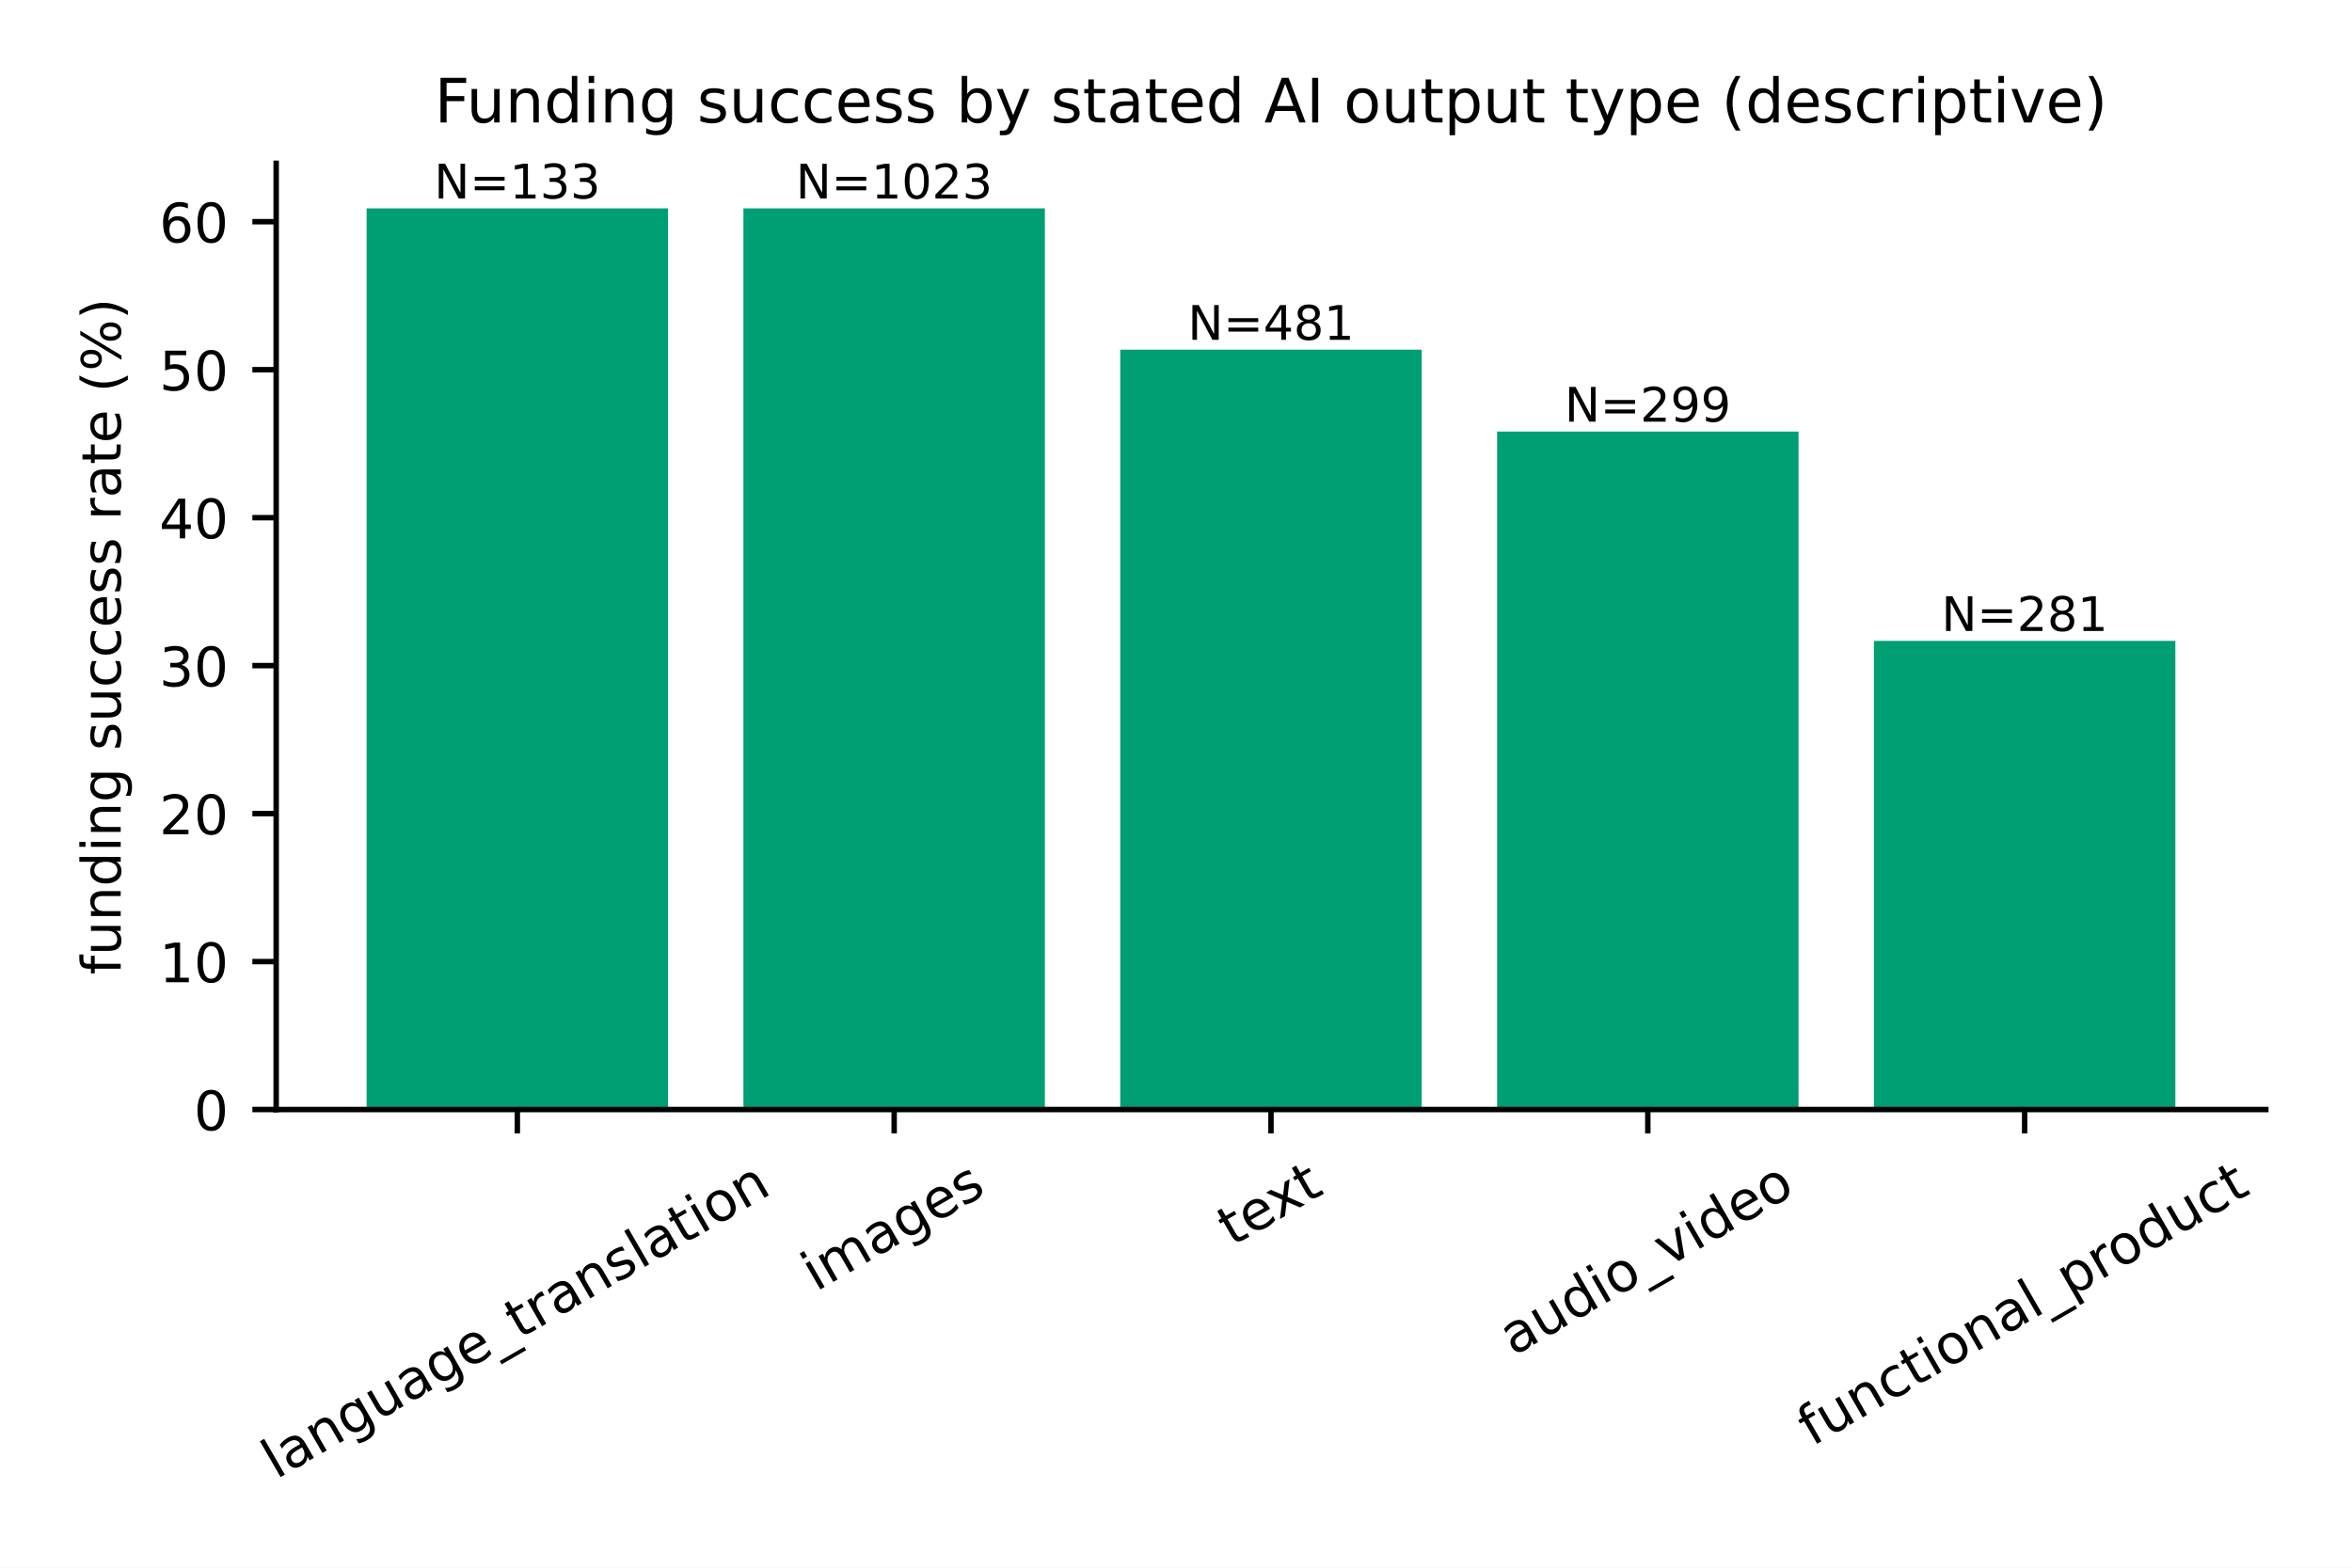
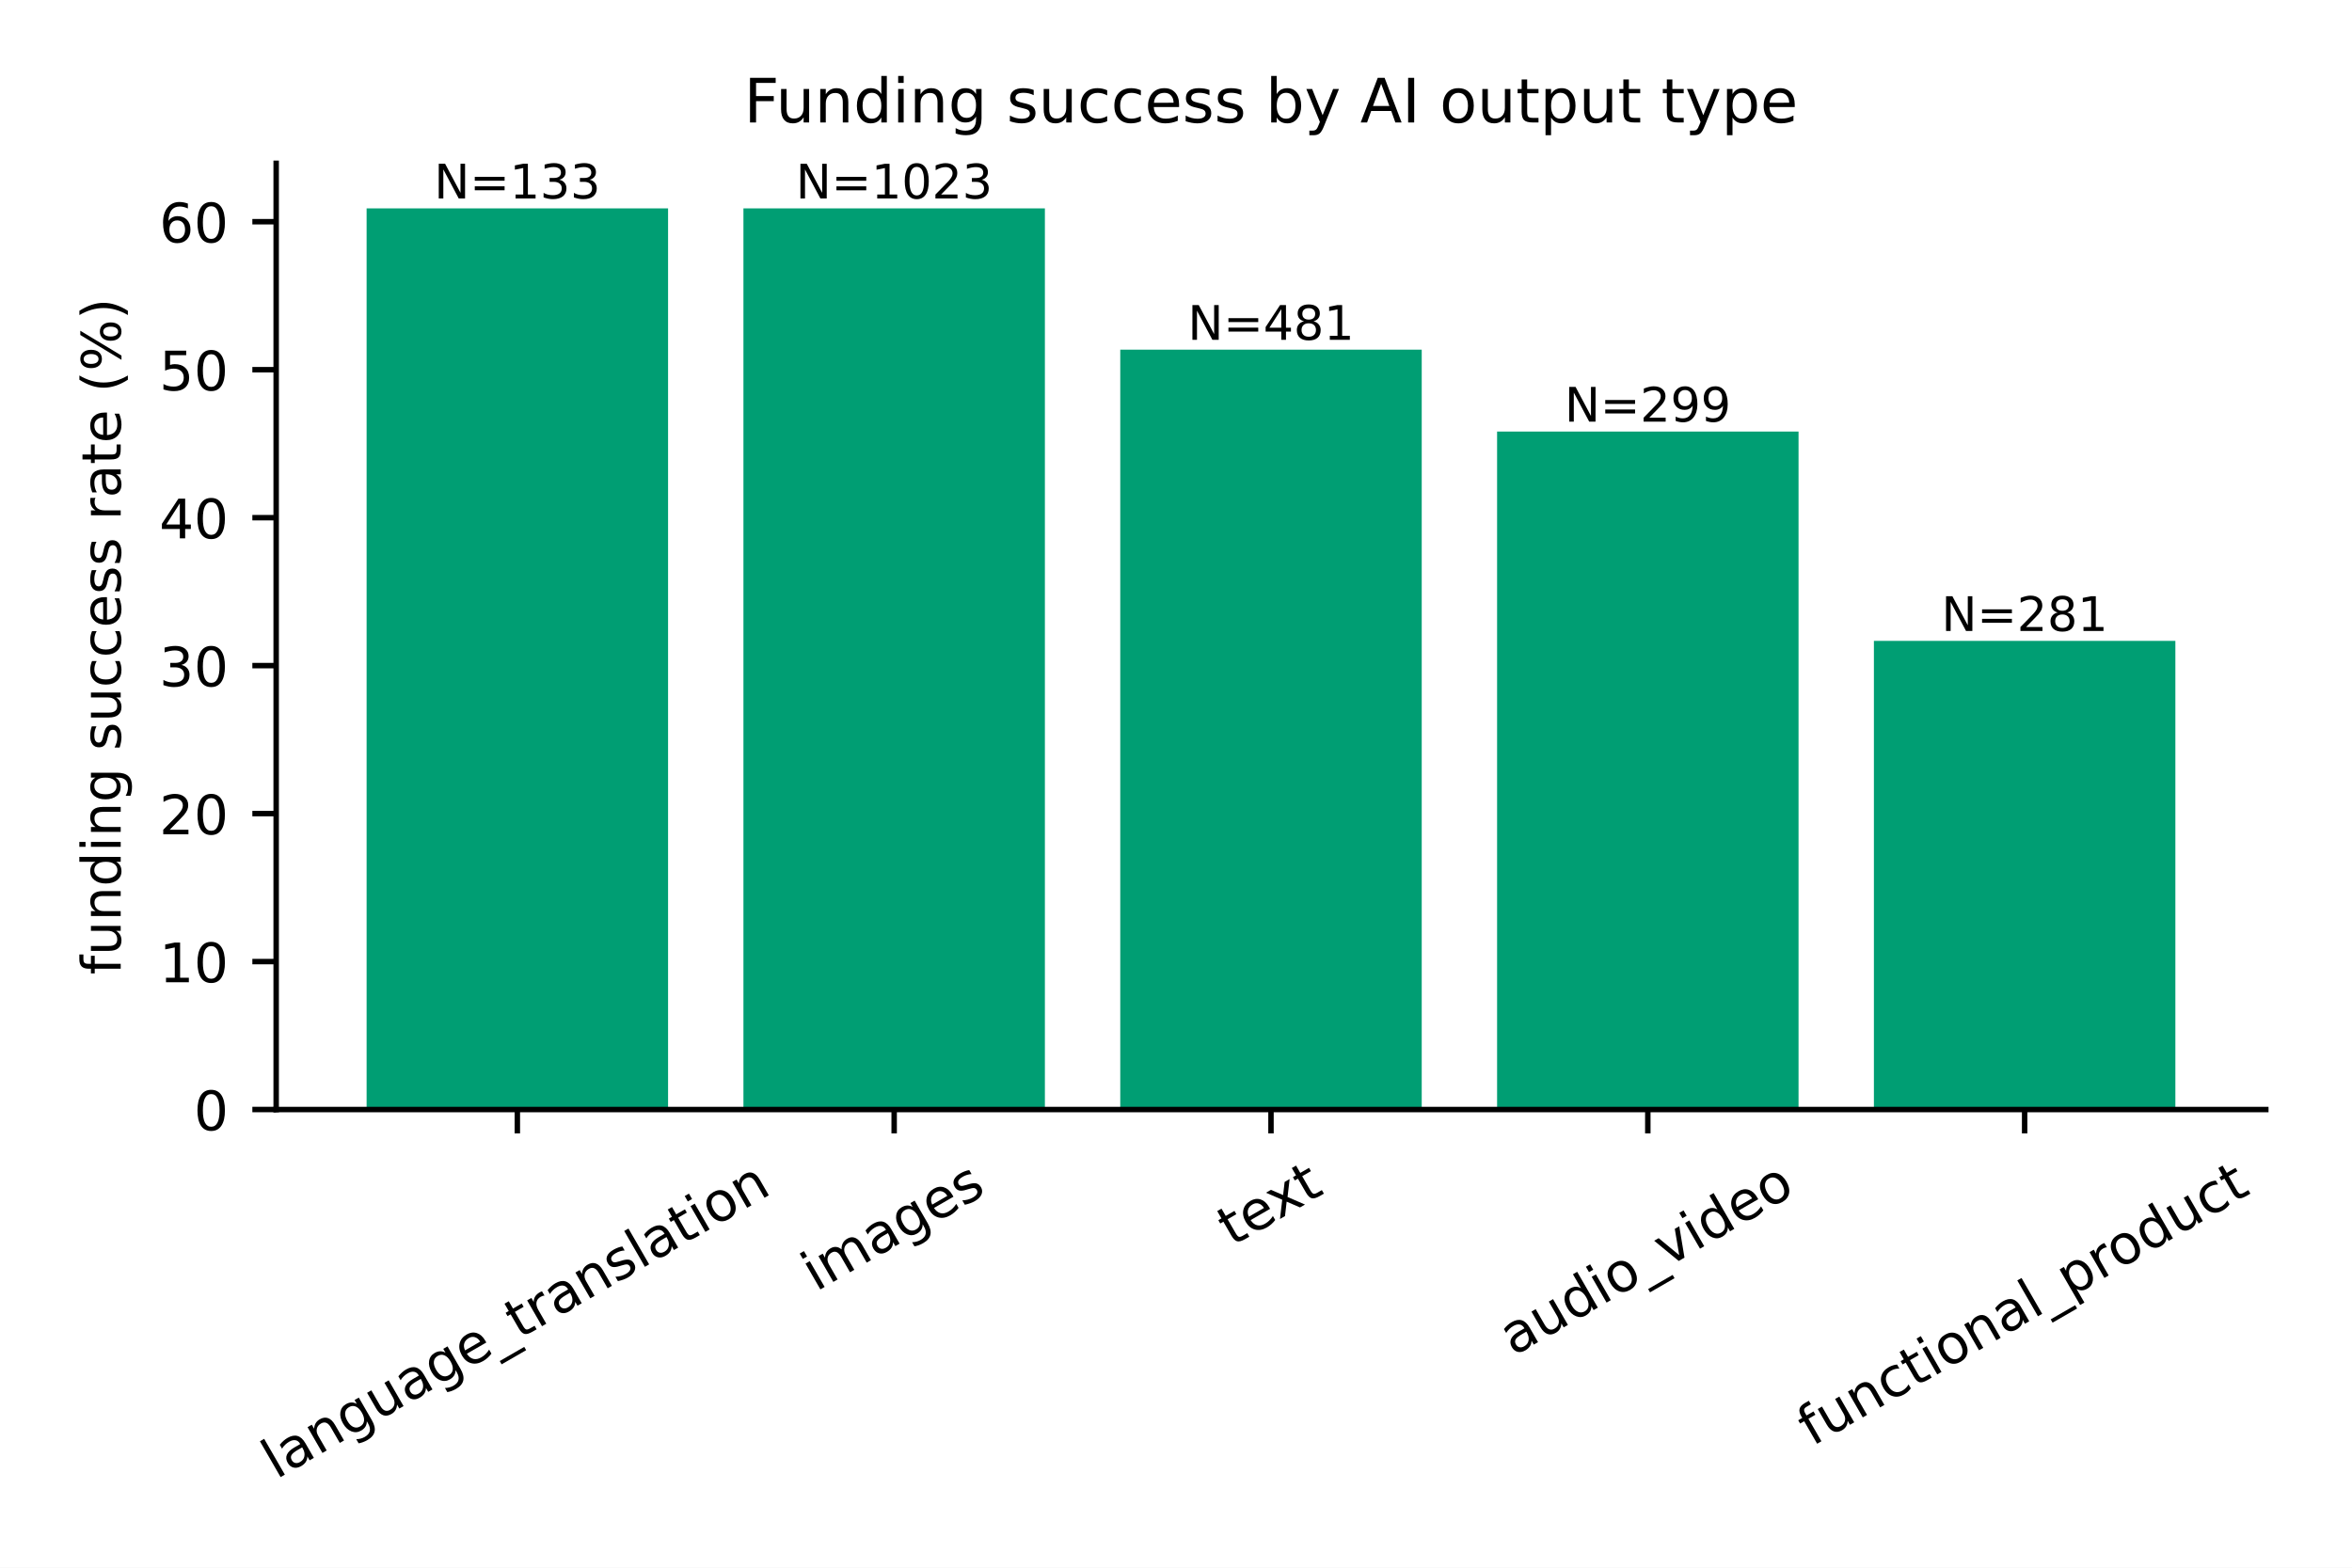
<svg xmlns="http://www.w3.org/2000/svg" xmlns:xlink="http://www.w3.org/1999/xlink" width="345.6pt" height="230.4pt" viewBox="0 0 345.6 230.4" version="1.1">
  <defs>
    <style type="text/css">*{stroke-linejoin: round; stroke-linecap: butt}</style>
  </defs>
  <g id="figure_1">
    <g id="patch_1">
      <path d="M 0 230.4  L 345.6 230.4  L 345.6 0  L 0 0  z " style="fill: #ffffff" />
    </g>
    <g id="axes_1">
      <g id="patch_2">
        <path d="M 40.58 163.067  L 332.935 163.067  L 332.935 24  L 40.58 24  z " style="fill: #ffffff" />
      </g>
      <g id="patch_3">
-         <path d="M 53.869 163.067  L 98.165 163.067  L 98.165 30.622  L 53.869 30.622  z " clip-path="url(#pd5b97cb7b7)" style="fill: #009e73" />
+         <path d="M 53.869 163.067  L 98.165 163.067  L 98.165 30.622  L 53.869 30.622  z " clip-path="url(#pad7a147b34)" style="fill: #009e73" />
      </g>
      <g id="patch_4">
-         <path d="M 109.239 163.067  L 153.535 163.067  L 153.535 30.629  L 109.239 30.629  z " clip-path="url(#pd5b97cb7b7)" style="fill: #009e73" />
+         <path d="M 109.239 163.067  L 153.535 163.067  L 153.535 30.629  L 109.239 30.629  z " clip-path="url(#pad7a147b34)" style="fill: #009e73" />
      </g>
      <g id="patch_5">
-         <path d="M 164.61 163.067  L 208.906 163.067  L 208.906 51.393  L 164.61 51.393  z " clip-path="url(#pd5b97cb7b7)" style="fill: #009e73" />
+         <path d="M 164.61 163.067  L 208.906 163.067  L 208.906 51.393  L 164.61 51.393  z " clip-path="url(#pad7a147b34)" style="fill: #009e73" />
      </g>
      <g id="patch_6">
-         <path d="M 219.98 163.067  L 264.276 163.067  L 264.276 63.423  L 219.98 63.423  z " clip-path="url(#pd5b97cb7b7)" style="fill: #009e73" />
+         <path d="M 219.98 163.067  L 264.276 163.067  L 264.276 63.423  L 219.98 63.423  z " clip-path="url(#pad7a147b34)" style="fill: #009e73" />
      </g>
      <g id="patch_7">
-         <path d="M 275.35 163.067  L 319.646 163.067  L 319.646 94.188  L 275.35 94.188  z " clip-path="url(#pd5b97cb7b7)" style="fill: #009e73" />
+         <path d="M 275.35 163.067  L 319.646 163.067  L 319.646 94.188  L 275.35 94.188  z " clip-path="url(#pad7a147b34)" style="fill: #009e73" />
      </g>
      <g id="matplotlib.axis_1">
        <g id="xtick_1">
          <g id="line2d_1">
            <defs>
-               <path id="mf6517f2252" d="M 0 0  L 0 3.5  " style="stroke: #000000; stroke-width: 0.8" />
+               <path id="m02e9f192ed" d="M 0 0  L 0 3.5  " style="stroke: #000000; stroke-width: 0.8" />
            </defs>
            <g>
-               <use xlink:href="#mf6517f2252" x="76.017" y="163.067" style="stroke: #000000; stroke-width: 0.8" />
+               <use xlink:href="#m02e9f192ed" x="76.017" y="163.067" style="stroke: #000000; stroke-width: 0.8" />
            </g>
          </g>
          <g id="text_1">
            <g transform="translate(40.57895 217.4621) rotate(-30) scale(0.08 -0.08)">
              <defs>
                <path id="DejaVuSans-6c" d="M 603 4863  L 1178 4863  L 1178 0  L 603 0  L 603 4863  z " transform="scale(0.015625)" />
                <path id="DejaVuSans-61" d="M 2194 1759  Q 1497 1759 1228 1600  Q 959 1441 959 1056  Q 959 750 1161 570  Q 1363 391 1709 391  Q 2188 391 2477 730  Q 2766 1069 2766 1631  L 2766 1759  L 2194 1759  z M 3341 1997  L 3341 0  L 2766 0  L 2766 531  Q 2569 213 2275 61  Q 1981 -91 1556 -91  Q 1019 -91 701 211  Q 384 513 384 1019  Q 384 1609 779 1909  Q 1175 2209 1959 2209  L 2766 2209  L 2766 2266  Q 2766 2663 2505 2880  Q 2244 3097 1772 3097  Q 1472 3097 1187 3025  Q 903 2953 641 2809  L 641 3341  Q 956 3463 1253 3523  Q 1550 3584 1831 3584  Q 2591 3584 2966 3190  Q 3341 2797 3341 1997  z " transform="scale(0.015625)" />
                <path id="DejaVuSans-6e" d="M 3513 2113  L 3513 0  L 2938 0  L 2938 2094  Q 2938 2591 2744 2837  Q 2550 3084 2163 3084  Q 1697 3084 1428 2787  Q 1159 2491 1159 1978  L 1159 0  L 581 0  L 581 3500  L 1159 3500  L 1159 2956  Q 1366 3272 1645 3428  Q 1925 3584 2291 3584  Q 2894 3584 3203 3211  Q 3513 2838 3513 2113  z " transform="scale(0.015625)" />
                <path id="DejaVuSans-67" d="M 2906 1791  Q 2906 2416 2648 2759  Q 2391 3103 1925 3103  Q 1463 3103 1205 2759  Q 947 2416 947 1791  Q 947 1169 1205 825  Q 1463 481 1925 481  Q 2391 481 2648 825  Q 2906 1169 2906 1791  z M 3481 434  Q 3481 -459 3084 -895  Q 2688 -1331 1869 -1331  Q 1566 -1331 1297 -1286  Q 1028 -1241 775 -1147  L 775 -588  Q 1028 -725 1275 -790  Q 1522 -856 1778 -856  Q 2344 -856 2625 -561  Q 2906 -266 2906 331  L 2906 616  Q 2728 306 2450 153  Q 2172 0 1784 0  Q 1141 0 747 490  Q 353 981 353 1791  Q 353 2603 747 3093  Q 1141 3584 1784 3584  Q 2172 3584 2450 3431  Q 2728 3278 2906 2969  L 2906 3500  L 3481 3500  L 3481 434  z " transform="scale(0.015625)" />
                <path id="DejaVuSans-75" d="M 544 1381  L 544 3500  L 1119 3500  L 1119 1403  Q 1119 906 1312 657  Q 1506 409 1894 409  Q 2359 409 2629 706  Q 2900 1003 2900 1516  L 2900 3500  L 3475 3500  L 3475 0  L 2900 0  L 2900 538  Q 2691 219 2414 64  Q 2138 -91 1772 -91  Q 1169 -91 856 284  Q 544 659 544 1381  z M 1991 3584  L 1991 3584  z " transform="scale(0.015625)" />
                <path id="DejaVuSans-65" d="M 3597 1894  L 3597 1613  L 953 1613  Q 991 1019 1311 708  Q 1631 397 2203 397  Q 2534 397 2845 478  Q 3156 559 3463 722  L 3463 178  Q 3153 47 2828 -22  Q 2503 -91 2169 -91  Q 1331 -91 842 396  Q 353 884 353 1716  Q 353 2575 817 3079  Q 1281 3584 2069 3584  Q 2775 3584 3186 3129  Q 3597 2675 3597 1894  z M 3022 2063  Q 3016 2534 2758 2815  Q 2500 3097 2075 3097  Q 1594 3097 1305 2825  Q 1016 2553 972 2059  L 3022 2063  z " transform="scale(0.015625)" />
                <path id="DejaVuSans-5f" d="M 3263 -1063  L 3263 -1509  L -63 -1509  L -63 -1063  L 3263 -1063  z " transform="scale(0.015625)" />
                <path id="DejaVuSans-74" d="M 1172 4494  L 1172 3500  L 2356 3500  L 2356 3053  L 1172 3053  L 1172 1153  Q 1172 725 1289 603  Q 1406 481 1766 481  L 2356 481  L 2356 0  L 1766 0  Q 1100 0 847 248  Q 594 497 594 1153  L 594 3053  L 172 3053  L 172 3500  L 594 3500  L 594 4494  L 1172 4494  z " transform="scale(0.015625)" />
                <path id="DejaVuSans-72" d="M 2631 2963  Q 2534 3019 2420 3045  Q 2306 3072 2169 3072  Q 1681 3072 1420 2755  Q 1159 2438 1159 1844  L 1159 0  L 581 0  L 581 3500  L 1159 3500  L 1159 2956  Q 1341 3275 1631 3429  Q 1922 3584 2338 3584  Q 2397 3584 2469 3576  Q 2541 3569 2628 3553  L 2631 2963  z " transform="scale(0.015625)" />
                <path id="DejaVuSans-73" d="M 2834 3397  L 2834 2853  Q 2591 2978 2328 3040  Q 2066 3103 1784 3103  Q 1356 3103 1142 2972  Q 928 2841 928 2578  Q 928 2378 1081 2264  Q 1234 2150 1697 2047  L 1894 2003  Q 2506 1872 2764 1633  Q 3022 1394 3022 966  Q 3022 478 2636 193  Q 2250 -91 1575 -91  Q 1294 -91 989 -36  Q 684 19 347 128  L 347 722  Q 666 556 975 473  Q 1284 391 1588 391  Q 1994 391 2212 530  Q 2431 669 2431 922  Q 2431 1156 2273 1281  Q 2116 1406 1581 1522  L 1381 1569  Q 847 1681 609 1914  Q 372 2147 372 2553  Q 372 3047 722 3315  Q 1072 3584 1716 3584  Q 2034 3584 2315 3537  Q 2597 3491 2834 3397  z " transform="scale(0.015625)" />
                <path id="DejaVuSans-69" d="M 603 3500  L 1178 3500  L 1178 0  L 603 0  L 603 3500  z M 603 4863  L 1178 4863  L 1178 4134  L 603 4134  L 603 4863  z " transform="scale(0.015625)" />
                <path id="DejaVuSans-6f" d="M 1959 3097  Q 1497 3097 1228 2736  Q 959 2375 959 1747  Q 959 1119 1226 758  Q 1494 397 1959 397  Q 2419 397 2687 759  Q 2956 1122 2956 1747  Q 2956 2369 2687 2733  Q 2419 3097 1959 3097  z M 1959 3584  Q 2709 3584 3137 3096  Q 3566 2609 3566 1747  Q 3566 888 3137 398  Q 2709 -91 1959 -91  Q 1206 -91 779 398  Q 353 888 353 1747  Q 353 2609 779 3096  Q 1206 3584 1959 3584  z " transform="scale(0.015625)" />
              </defs>
              <use xlink:href="#DejaVuSans-6c" />
              <use xlink:href="#DejaVuSans-61" transform="translate(27.7832 0)" />
              <use xlink:href="#DejaVuSans-6e" transform="translate(89.0625 0)" />
              <use xlink:href="#DejaVuSans-67" transform="translate(152.4414 0)" />
              <use xlink:href="#DejaVuSans-75" transform="translate(215.918 0)" />
              <use xlink:href="#DejaVuSans-61" transform="translate(279.2969 0)" />
              <use xlink:href="#DejaVuSans-67" transform="translate(340.5762 0)" />
              <use xlink:href="#DejaVuSans-65" transform="translate(404.0527 0)" />
              <use xlink:href="#DejaVuSans-5f" transform="translate(465.5762 0)" />
              <use xlink:href="#DejaVuSans-74" transform="translate(515.5762 0)" />
              <use xlink:href="#DejaVuSans-72" transform="translate(554.7852 0)" />
              <use xlink:href="#DejaVuSans-61" transform="translate(595.8984 0)" />
              <use xlink:href="#DejaVuSans-6e" transform="translate(657.1777 0)" />
              <use xlink:href="#DejaVuSans-73" transform="translate(720.5566 0)" />
              <use xlink:href="#DejaVuSans-6c" transform="translate(772.6562 0)" />
              <use xlink:href="#DejaVuSans-61" transform="translate(800.4395 0)" />
              <use xlink:href="#DejaVuSans-74" transform="translate(861.7188 0)" />
              <use xlink:href="#DejaVuSans-69" transform="translate(900.9277 0)" />
              <use xlink:href="#DejaVuSans-6f" transform="translate(928.7109 0)" />
              <use xlink:href="#DejaVuSans-6e" transform="translate(989.8926 0)" />
            </g>
          </g>
        </g>
        <g id="xtick_2">
          <g id="line2d_2">
            <g>
-               <use xlink:href="#mf6517f2252" x="131.387" y="163.067" style="stroke: #000000; stroke-width: 0.8" />
+               <use xlink:href="#m02e9f192ed" x="131.387" y="163.067" style="stroke: #000000; stroke-width: 0.8" />
            </g>
          </g>
          <g id="text_2">
            <g transform="translate(119.8964 189.8746) rotate(-30) scale(0.08 -0.08)">
              <defs>
                <path id="DejaVuSans-6d" d="M 3328 2828  Q 3544 3216 3844 3400  Q 4144 3584 4550 3584  Q 5097 3584 5394 3201  Q 5691 2819 5691 2113  L 5691 0  L 5113 0  L 5113 2094  Q 5113 2597 4934 2840  Q 4756 3084 4391 3084  Q 3944 3084 3684 2787  Q 3425 2491 3425 1978  L 3425 0  L 2847 0  L 2847 2094  Q 2847 2600 2669 2842  Q 2491 3084 2119 3084  Q 1678 3084 1418 2786  Q 1159 2488 1159 1978  L 1159 0  L 581 0  L 581 3500  L 1159 3500  L 1159 2956  Q 1356 3278 1631 3431  Q 1906 3584 2284 3584  Q 2666 3584 2933 3390  Q 3200 3197 3328 2828  z " transform="scale(0.015625)" />
              </defs>
              <use xlink:href="#DejaVuSans-69" />
              <use xlink:href="#DejaVuSans-6d" transform="translate(27.7832 0)" />
              <use xlink:href="#DejaVuSans-61" transform="translate(125.1953 0)" />
              <use xlink:href="#DejaVuSans-67" transform="translate(186.4746 0)" />
              <use xlink:href="#DejaVuSans-65" transform="translate(249.9512 0)" />
              <use xlink:href="#DejaVuSans-73" transform="translate(311.4746 0)" />
            </g>
          </g>
        </g>
        <g id="xtick_3">
          <g id="line2d_3">
            <g>
-               <use xlink:href="#mf6517f2252" x="186.758" y="163.067" style="stroke: #000000; stroke-width: 0.8" />
+               <use xlink:href="#m02e9f192ed" x="186.758" y="163.067" style="stroke: #000000; stroke-width: 0.8" />
            </g>
          </g>
          <g id="text_3">
            <g transform="translate(181.0242 183.2265) rotate(-30) scale(0.08 -0.08)">
              <defs>
                <path id="DejaVuSans-78" d="M 3513 3500  L 2247 1797  L 3578 0  L 2900 0  L 1881 1375  L 863 0  L 184 0  L 1544 1831  L 300 3500  L 978 3500  L 1906 2253  L 2834 3500  L 3513 3500  z " transform="scale(0.015625)" />
              </defs>
              <use xlink:href="#DejaVuSans-74" />
              <use xlink:href="#DejaVuSans-65" transform="translate(39.20898 0)" />
              <use xlink:href="#DejaVuSans-78" transform="translate(98.98242 0)" />
              <use xlink:href="#DejaVuSans-74" transform="translate(158.1621 0)" />
            </g>
          </g>
        </g>
        <g id="xtick_4">
          <g id="line2d_4">
            <g>
-               <use xlink:href="#mf6517f2252" x="242.128" y="163.067" style="stroke: #000000; stroke-width: 0.8" />
+               <use xlink:href="#m02e9f192ed" x="242.128" y="163.067" style="stroke: #000000; stroke-width: 0.8" />
            </g>
          </g>
          <g id="text_4">
            <g transform="translate(222.3818 199.3427) rotate(-30) scale(0.08 -0.08)">
              <defs>
                <path id="DejaVuSans-64" d="M 2906 2969  L 2906 4863  L 3481 4863  L 3481 0  L 2906 0  L 2906 525  Q 2725 213 2448 61  Q 2172 -91 1784 -91  Q 1150 -91 751 415  Q 353 922 353 1747  Q 353 2572 751 3078  Q 1150 3584 1784 3584  Q 2172 3584 2448 3432  Q 2725 3281 2906 2969  z M 947 1747  Q 947 1113 1208 752  Q 1469 391 1925 391  Q 2381 391 2643 752  Q 2906 1113 2906 1747  Q 2906 2381 2643 2742  Q 2381 3103 1925 3103  Q 1469 3103 1208 2742  Q 947 2381 947 1747  z " transform="scale(0.015625)" />
                <path id="DejaVuSans-76" d="M 191 3500  L 800 3500  L 1894 563  L 2988 3500  L 3597 3500  L 2284 0  L 1503 0  L 191 3500  z " transform="scale(0.015625)" />
              </defs>
              <use xlink:href="#DejaVuSans-61" />
              <use xlink:href="#DejaVuSans-75" transform="translate(61.2793 0)" />
              <use xlink:href="#DejaVuSans-64" transform="translate(124.6582 0)" />
              <use xlink:href="#DejaVuSans-69" transform="translate(188.1348 0)" />
              <use xlink:href="#DejaVuSans-6f" transform="translate(215.918 0)" />
              <use xlink:href="#DejaVuSans-5f" transform="translate(277.0996 0)" />
              <use xlink:href="#DejaVuSans-76" transform="translate(327.0996 0)" />
              <use xlink:href="#DejaVuSans-69" transform="translate(386.2793 0)" />
              <use xlink:href="#DejaVuSans-64" transform="translate(414.0625 0)" />
              <use xlink:href="#DejaVuSans-65" transform="translate(477.5391 0)" />
              <use xlink:href="#DejaVuSans-6f" transform="translate(539.0625 0)" />
            </g>
          </g>
        </g>
        <g id="xtick_5">
          <g id="line2d_5">
            <g>
-               <use xlink:href="#mf6517f2252" x="297.498" y="163.067" style="stroke: #000000; stroke-width: 0.8" />
+               <use xlink:href="#m02e9f192ed" x="297.498" y="163.067" style="stroke: #000000; stroke-width: 0.8" />
            </g>
          </g>
          <g id="text_5">
            <g transform="translate(266.2567 212.6165) rotate(-30) scale(0.08 -0.08)">
              <defs>
                <path id="DejaVuSans-66" d="M 2375 4863  L 2375 4384  L 1825 4384  Q 1516 4384 1395 4259  Q 1275 4134 1275 3809  L 1275 3500  L 2222 3500  L 2222 3053  L 1275 3053  L 1275 0  L 697 0  L 697 3053  L 147 3053  L 147 3500  L 697 3500  L 697 3744  Q 697 4328 969 4595  Q 1241 4863 1831 4863  L 2375 4863  z " transform="scale(0.015625)" />
                <path id="DejaVuSans-63" d="M 3122 3366  L 3122 2828  Q 2878 2963 2633 3030  Q 2388 3097 2138 3097  Q 1578 3097 1268 2742  Q 959 2388 959 1747  Q 959 1106 1268 751  Q 1578 397 2138 397  Q 2388 397 2633 464  Q 2878 531 3122 666  L 3122 134  Q 2881 22 2623 -34  Q 2366 -91 2075 -91  Q 1284 -91 818 406  Q 353 903 353 1747  Q 353 2603 823 3093  Q 1294 3584 2113 3584  Q 2378 3584 2631 3529  Q 2884 3475 3122 3366  z " transform="scale(0.015625)" />
                <path id="DejaVuSans-70" d="M 1159 525  L 1159 -1331  L 581 -1331  L 581 3500  L 1159 3500  L 1159 2969  Q 1341 3281 1617 3432  Q 1894 3584 2278 3584  Q 2916 3584 3314 3078  Q 3713 2572 3713 1747  Q 3713 922 3314 415  Q 2916 -91 2278 -91  Q 1894 -91 1617 61  Q 1341 213 1159 525  z M 3116 1747  Q 3116 2381 2855 2742  Q 2594 3103 2138 3103  Q 1681 3103 1420 2742  Q 1159 2381 1159 1747  Q 1159 1113 1420 752  Q 1681 391 2138 391  Q 2594 391 2855 752  Q 3116 1113 3116 1747  z " transform="scale(0.015625)" />
              </defs>
              <use xlink:href="#DejaVuSans-66" />
              <use xlink:href="#DejaVuSans-75" transform="translate(35.20508 0)" />
              <use xlink:href="#DejaVuSans-6e" transform="translate(98.58398 0)" />
              <use xlink:href="#DejaVuSans-63" transform="translate(161.9629 0)" />
              <use xlink:href="#DejaVuSans-74" transform="translate(216.9434 0)" />
              <use xlink:href="#DejaVuSans-69" transform="translate(256.1523 0)" />
              <use xlink:href="#DejaVuSans-6f" transform="translate(283.9355 0)" />
              <use xlink:href="#DejaVuSans-6e" transform="translate(345.1172 0)" />
              <use xlink:href="#DejaVuSans-61" transform="translate(408.4961 0)" />
              <use xlink:href="#DejaVuSans-6c" transform="translate(469.7754 0)" />
              <use xlink:href="#DejaVuSans-5f" transform="translate(497.5586 0)" />
              <use xlink:href="#DejaVuSans-70" transform="translate(547.5586 0)" />
              <use xlink:href="#DejaVuSans-72" transform="translate(611.0352 0)" />
              <use xlink:href="#DejaVuSans-6f" transform="translate(649.8984 0)" />
              <use xlink:href="#DejaVuSans-64" transform="translate(711.0801 0)" />
              <use xlink:href="#DejaVuSans-75" transform="translate(774.5566 0)" />
              <use xlink:href="#DejaVuSans-63" transform="translate(837.9355 0)" />
              <use xlink:href="#DejaVuSans-74" transform="translate(892.916 0)" />
            </g>
          </g>
        </g>
      </g>
      <g id="matplotlib.axis_2">
        <g id="ytick_1">
          <g id="line2d_6">
            <defs>
-               <path id="m1c9a1fcbf2" d="M 0 0  L -3.5 0  " style="stroke: #000000; stroke-width: 0.8" />
+               <path id="ma2313119dc" d="M 0 0  L -3.5 0  " style="stroke: #000000; stroke-width: 0.8" />
            </defs>
            <g>
-               <use xlink:href="#m1c9a1fcbf2" x="40.58" y="163.067" style="stroke: #000000; stroke-width: 0.8" />
+               <use xlink:href="#ma2313119dc" x="40.58" y="163.067" style="stroke: #000000; stroke-width: 0.8" />
            </g>
          </g>
          <g id="text_6">
            <g transform="translate(28.49 166.1065) scale(0.08 -0.08)">
              <defs>
                <path id="DejaVuSans-30" d="M 2034 4250  Q 1547 4250 1301 3770  Q 1056 3291 1056 2328  Q 1056 1369 1301 889  Q 1547 409 2034 409  Q 2525 409 2770 889  Q 3016 1369 3016 2328  Q 3016 3291 2770 3770  Q 2525 4250 2034 4250  z M 2034 4750  Q 2819 4750 3233 4129  Q 3647 3509 3647 2328  Q 3647 1150 3233 529  Q 2819 -91 2034 -91  Q 1250 -91 836 529  Q 422 1150 422 2328  Q 422 3509 836 4129  Q 1250 4750 2034 4750  z " transform="scale(0.015625)" />
              </defs>
              <use xlink:href="#DejaVuSans-30" />
            </g>
          </g>
        </g>
        <g id="ytick_2">
          <g id="line2d_7">
            <g>
-               <use xlink:href="#m1c9a1fcbf2" x="40.58" y="141.32" style="stroke: #000000; stroke-width: 0.8" />
+               <use xlink:href="#ma2313119dc" x="40.58" y="141.32" style="stroke: #000000; stroke-width: 0.8" />
            </g>
          </g>
          <g id="text_7">
            <g transform="translate(23.4 144.3594) scale(0.08 -0.08)">
              <defs>
                <path id="DejaVuSans-31" d="M 794 531  L 1825 531  L 1825 4091  L 703 3866  L 703 4441  L 1819 4666  L 2450 4666  L 2450 531  L 3481 531  L 3481 0  L 794 0  L 794 531  z " transform="scale(0.015625)" />
              </defs>
              <use xlink:href="#DejaVuSans-31" />
              <use xlink:href="#DejaVuSans-30" transform="translate(63.62305 0)" />
            </g>
          </g>
        </g>
        <g id="ytick_3">
          <g id="line2d_8">
            <g>
-               <use xlink:href="#m1c9a1fcbf2" x="40.58" y="119.573" style="stroke: #000000; stroke-width: 0.8" />
+               <use xlink:href="#ma2313119dc" x="40.58" y="119.573" style="stroke: #000000; stroke-width: 0.8" />
            </g>
          </g>
          <g id="text_8">
            <g transform="translate(23.4 122.6123) scale(0.08 -0.08)">
              <defs>
                <path id="DejaVuSans-32" d="M 1228 531  L 3431 531  L 3431 0  L 469 0  L 469 531  Q 828 903 1448 1529  Q 2069 2156 2228 2338  Q 2531 2678 2651 2914  Q 2772 3150 2772 3378  Q 2772 3750 2511 3984  Q 2250 4219 1831 4219  Q 1534 4219 1204 4116  Q 875 4013 500 3803  L 500 4441  Q 881 4594 1212 4672  Q 1544 4750 1819 4750  Q 2544 4750 2975 4387  Q 3406 4025 3406 3419  Q 3406 3131 3298 2873  Q 3191 2616 2906 2266  Q 2828 2175 2409 1742  Q 1991 1309 1228 531  z " transform="scale(0.015625)" />
              </defs>
              <use xlink:href="#DejaVuSans-32" />
              <use xlink:href="#DejaVuSans-30" transform="translate(63.62305 0)" />
            </g>
          </g>
        </g>
        <g id="ytick_4">
          <g id="line2d_9">
            <g>
-               <use xlink:href="#m1c9a1fcbf2" x="40.58" y="97.826" style="stroke: #000000; stroke-width: 0.8" />
+               <use xlink:href="#ma2313119dc" x="40.58" y="97.826" style="stroke: #000000; stroke-width: 0.8" />
            </g>
          </g>
          <g id="text_9">
            <g transform="translate(23.4 100.8651) scale(0.08 -0.08)">
              <defs>
                <path id="DejaVuSans-33" d="M 2597 2516  Q 3050 2419 3304 2112  Q 3559 1806 3559 1356  Q 3559 666 3084 287  Q 2609 -91 1734 -91  Q 1441 -91 1130 -33  Q 819 25 488 141  L 488 750  Q 750 597 1062 519  Q 1375 441 1716 441  Q 2309 441 2620 675  Q 2931 909 2931 1356  Q 2931 1769 2642 2001  Q 2353 2234 1838 2234  L 1294 2234  L 1294 2753  L 1863 2753  Q 2328 2753 2575 2939  Q 2822 3125 2822 3475  Q 2822 3834 2567 4026  Q 2313 4219 1838 4219  Q 1578 4219 1281 4162  Q 984 4106 628 3988  L 628 4550  Q 988 4650 1302 4700  Q 1616 4750 1894 4750  Q 2613 4750 3031 4423  Q 3450 4097 3450 3541  Q 3450 3153 3228 2886  Q 3006 2619 2597 2516  z " transform="scale(0.015625)" />
              </defs>
              <use xlink:href="#DejaVuSans-33" />
              <use xlink:href="#DejaVuSans-30" transform="translate(63.62305 0)" />
            </g>
          </g>
        </g>
        <g id="ytick_5">
          <g id="line2d_10">
            <g>
-               <use xlink:href="#m1c9a1fcbf2" x="40.58" y="76.079" style="stroke: #000000; stroke-width: 0.8" />
+               <use xlink:href="#ma2313119dc" x="40.58" y="76.079" style="stroke: #000000; stroke-width: 0.8" />
            </g>
          </g>
          <g id="text_10">
            <g transform="translate(23.4 79.11801) scale(0.08 -0.08)">
              <defs>
                <path id="DejaVuSans-34" d="M 2419 4116  L 825 1625  L 2419 1625  L 2419 4116  z M 2253 4666  L 3047 4666  L 3047 1625  L 3713 1625  L 3713 1100  L 3047 1100  L 3047 0  L 2419 0  L 2419 1100  L 313 1100  L 313 1709  L 2253 4666  z " transform="scale(0.015625)" />
              </defs>
              <use xlink:href="#DejaVuSans-34" />
              <use xlink:href="#DejaVuSans-30" transform="translate(63.62305 0)" />
            </g>
          </g>
        </g>
        <g id="ytick_6">
          <g id="line2d_11">
            <g>
-               <use xlink:href="#m1c9a1fcbf2" x="40.58" y="54.332" style="stroke: #000000; stroke-width: 0.8" />
+               <use xlink:href="#ma2313119dc" x="40.58" y="54.332" style="stroke: #000000; stroke-width: 0.8" />
            </g>
          </g>
          <g id="text_11">
            <g transform="translate(23.4 57.37089) scale(0.08 -0.08)">
              <defs>
                <path id="DejaVuSans-35" d="M 691 4666  L 3169 4666  L 3169 4134  L 1269 4134  L 1269 2991  Q 1406 3038 1543 3061  Q 1681 3084 1819 3084  Q 2600 3084 3056 2656  Q 3513 2228 3513 1497  Q 3513 744 3044 326  Q 2575 -91 1722 -91  Q 1428 -91 1123 -41  Q 819 9 494 109  L 494 744  Q 775 591 1075 516  Q 1375 441 1709 441  Q 2250 441 2565 725  Q 2881 1009 2881 1497  Q 2881 1984 2565 2268  Q 2250 2553 1709 2553  Q 1456 2553 1204 2497  Q 953 2441 691 2322  L 691 4666  z " transform="scale(0.015625)" />
              </defs>
              <use xlink:href="#DejaVuSans-35" />
              <use xlink:href="#DejaVuSans-30" transform="translate(63.62305 0)" />
            </g>
          </g>
        </g>
        <g id="ytick_7">
          <g id="line2d_12">
            <g>
-               <use xlink:href="#m1c9a1fcbf2" x="40.58" y="32.584" style="stroke: #000000; stroke-width: 0.8" />
+               <use xlink:href="#ma2313119dc" x="40.58" y="32.584" style="stroke: #000000; stroke-width: 0.8" />
            </g>
          </g>
          <g id="text_12">
            <g transform="translate(23.4 35.62376) scale(0.08 -0.08)">
              <defs>
                <path id="DejaVuSans-36" d="M 2113 2584  Q 1688 2584 1439 2293  Q 1191 2003 1191 1497  Q 1191 994 1439 701  Q 1688 409 2113 409  Q 2538 409 2786 701  Q 3034 994 3034 1497  Q 3034 2003 2786 2293  Q 2538 2584 2113 2584  z M 3366 4563  L 3366 3988  Q 3128 4100 2886 4159  Q 2644 4219 2406 4219  Q 1781 4219 1451 3797  Q 1122 3375 1075 2522  Q 1259 2794 1537 2939  Q 1816 3084 2150 3084  Q 2853 3084 3261 2657  Q 3669 2231 3669 1497  Q 3669 778 3244 343  Q 2819 -91 2113 -91  Q 1303 -91 875 529  Q 447 1150 447 2328  Q 447 3434 972 4092  Q 1497 4750 2381 4750  Q 2619 4750 2861 4703  Q 3103 4656 3366 4563  z " transform="scale(0.015625)" />
              </defs>
              <use xlink:href="#DejaVuSans-36" />
              <use xlink:href="#DejaVuSans-30" transform="translate(63.62305 0)" />
            </g>
          </g>
        </g>
        <g id="text_13">
          <g transform="translate(17.73625 143.2436) rotate(-90) scale(0.08 -0.08)">
            <defs>
              <path id="DejaVuSans-20" transform="scale(0.015625)" />
              <path id="DejaVuSans-28" d="M 1984 4856  Q 1566 4138 1362 3434  Q 1159 2731 1159 2009  Q 1159 1288 1364 580  Q 1569 -128 1984 -844  L 1484 -844  Q 1016 -109 783 600  Q 550 1309 550 2009  Q 550 2706 781 3412  Q 1013 4119 1484 4856  L 1984 4856  z " transform="scale(0.015625)" />
              <path id="DejaVuSans-25" d="M 4653 2053  Q 4381 2053 4226 1822  Q 4072 1591 4072 1178  Q 4072 772 4226 539  Q 4381 306 4653 306  Q 4919 306 5073 539  Q 5228 772 5228 1178  Q 5228 1588 5073 1820  Q 4919 2053 4653 2053  z M 4653 2450  Q 5147 2450 5437 2106  Q 5728 1763 5728 1178  Q 5728 594 5436 251  Q 5144 -91 4653 -91  Q 4153 -91 3862 251  Q 3572 594 3572 1178  Q 3572 1766 3864 2108  Q 4156 2450 4653 2450  z M 1428 4353  Q 1159 4353 1004 4120  Q 850 3888 850 3481  Q 850 3069 1003 2837  Q 1156 2606 1428 2606  Q 1700 2606 1854 2837  Q 2009 3069 2009 3481  Q 2009 3884 1853 4118  Q 1697 4353 1428 4353  z M 4250 4750  L 4750 4750  L 1831 -91  L 1331 -91  L 4250 4750  z M 1428 4750  Q 1922 4750 2215 4408  Q 2509 4066 2509 3481  Q 2509 2891 2217 2550  Q 1925 2209 1428 2209  Q 931 2209 642 2551  Q 353 2894 353 3481  Q 353 4063 643 4406  Q 934 4750 1428 4750  z " transform="scale(0.015625)" />
              <path id="DejaVuSans-29" d="M 513 4856  L 1013 4856  Q 1481 4119 1714 3412  Q 1947 2706 1947 2009  Q 1947 1309 1714 600  Q 1481 -109 1013 -844  L 513 -844  Q 928 -128 1133 580  Q 1338 1288 1338 2009  Q 1338 2731 1133 3434  Q 928 4138 513 4856  z " transform="scale(0.015625)" />
            </defs>
            <use xlink:href="#DejaVuSans-66" />
            <use xlink:href="#DejaVuSans-75" transform="translate(35.20508 0)" />
            <use xlink:href="#DejaVuSans-6e" transform="translate(98.58398 0)" />
            <use xlink:href="#DejaVuSans-64" transform="translate(161.9629 0)" />
            <use xlink:href="#DejaVuSans-69" transform="translate(225.4395 0)" />
            <use xlink:href="#DejaVuSans-6e" transform="translate(253.2227 0)" />
            <use xlink:href="#DejaVuSans-67" transform="translate(316.6016 0)" />
            <use xlink:href="#DejaVuSans-20" transform="translate(380.0781 0)" />
            <use xlink:href="#DejaVuSans-73" transform="translate(411.8652 0)" />
            <use xlink:href="#DejaVuSans-75" transform="translate(463.9648 0)" />
            <use xlink:href="#DejaVuSans-63" transform="translate(527.3438 0)" />
            <use xlink:href="#DejaVuSans-63" transform="translate(582.3242 0)" />
            <use xlink:href="#DejaVuSans-65" transform="translate(637.3047 0)" />
            <use xlink:href="#DejaVuSans-73" transform="translate(698.8281 0)" />
            <use xlink:href="#DejaVuSans-73" transform="translate(750.9277 0)" />
            <use xlink:href="#DejaVuSans-20" transform="translate(803.0273 0)" />
            <use xlink:href="#DejaVuSans-72" transform="translate(834.8145 0)" />
            <use xlink:href="#DejaVuSans-61" transform="translate(875.9277 0)" />
            <use xlink:href="#DejaVuSans-74" transform="translate(937.207 0)" />
            <use xlink:href="#DejaVuSans-65" transform="translate(976.416 0)" />
            <use xlink:href="#DejaVuSans-20" transform="translate(1037.939 0)" />
            <use xlink:href="#DejaVuSans-28" transform="translate(1069.727 0)" />
            <use xlink:href="#DejaVuSans-25" transform="translate(1108.74 0)" />
            <use xlink:href="#DejaVuSans-29" transform="translate(1203.76 0)" />
          </g>
        </g>
      </g>
      <g id="patch_8">
        <path d="M 40.58 163.067  L 40.58 24  " style="fill: none; stroke: #000000; stroke-width: 0.8; stroke-linejoin: miter; stroke-linecap: square" />
      </g>
      <g id="patch_9">
        <path d="M 40.58 163.067  L 332.935 163.067  " style="fill: none; stroke: #000000; stroke-width: 0.8; stroke-linejoin: miter; stroke-linecap: square" />
      </g>
      <g id="text_14">
        <g transform="translate(63.78506 29.16646) scale(0.07 -0.07)">
          <defs>
            <path id="DejaVuSans-4e" d="M 628 4666  L 1478 4666  L 3547 763  L 3547 4666  L 4159 4666  L 4159 0  L 3309 0  L 1241 3903  L 1241 0  L 628 0  L 628 4666  z " transform="scale(0.015625)" />
            <path id="DejaVuSans-3d" d="M 678 2906  L 4684 2906  L 4684 2381  L 678 2381  L 678 2906  z M 678 1631  L 4684 1631  L 4684 1100  L 678 1100  L 678 1631  z " transform="scale(0.015625)" />
          </defs>
          <use xlink:href="#DejaVuSans-4e" />
          <use xlink:href="#DejaVuSans-3d" transform="translate(74.80469 0)" />
          <use xlink:href="#DejaVuSans-31" transform="translate(158.5938 0)" />
          <use xlink:href="#DejaVuSans-33" transform="translate(222.2168 0)" />
          <use xlink:href="#DejaVuSans-33" transform="translate(285.8398 0)" />
        </g>
      </g>
      <g id="text_15">
        <g transform="translate(116.9285 29.17286) scale(0.07 -0.07)">
          <use xlink:href="#DejaVuSans-4e" />
          <use xlink:href="#DejaVuSans-3d" transform="translate(74.80469 0)" />
          <use xlink:href="#DejaVuSans-31" transform="translate(158.5938 0)" />
          <use xlink:href="#DejaVuSans-30" transform="translate(222.2168 0)" />
          <use xlink:href="#DejaVuSans-32" transform="translate(285.8398 0)" />
          <use xlink:href="#DejaVuSans-33" transform="translate(349.4629 0)" />
        </g>
      </g>
      <g id="text_16">
        <g transform="translate(174.5257 49.93693) scale(0.07 -0.07)">
          <defs>
            <path id="DejaVuSans-38" d="M 2034 2216  Q 1584 2216 1326 1975  Q 1069 1734 1069 1313  Q 1069 891 1326 650  Q 1584 409 2034 409  Q 2484 409 2743 651  Q 3003 894 3003 1313  Q 3003 1734 2745 1975  Q 2488 2216 2034 2216  z M 1403 2484  Q 997 2584 770 2862  Q 544 3141 544 3541  Q 544 4100 942 4425  Q 1341 4750 2034 4750  Q 2731 4750 3128 4425  Q 3525 4100 3525 3541  Q 3525 3141 3298 2862  Q 3072 2584 2669 2484  Q 3125 2378 3379 2068  Q 3634 1759 3634 1313  Q 3634 634 3220 271  Q 2806 -91 2034 -91  Q 1263 -91 848 271  Q 434 634 434 1313  Q 434 1759 690 2068  Q 947 2378 1403 2484  z M 1172 3481  Q 1172 3119 1398 2916  Q 1625 2713 2034 2713  Q 2441 2713 2670 2916  Q 2900 3119 2900 3481  Q 2900 3844 2670 4047  Q 2441 4250 2034 4250  Q 1625 4250 1398 4047  Q 1172 3844 1172 3481  z " transform="scale(0.015625)" />
          </defs>
          <use xlink:href="#DejaVuSans-4e" />
          <use xlink:href="#DejaVuSans-3d" transform="translate(74.80469 0)" />
          <use xlink:href="#DejaVuSans-34" transform="translate(158.5938 0)" />
          <use xlink:href="#DejaVuSans-38" transform="translate(222.2168 0)" />
          <use xlink:href="#DejaVuSans-31" transform="translate(285.8398 0)" />
        </g>
      </g>
      <g id="text_17">
        <g transform="translate(229.8961 61.96734) scale(0.07 -0.07)">
          <defs>
            <path id="DejaVuSans-39" d="M 703 97  L 703 672  Q 941 559 1184 500  Q 1428 441 1663 441  Q 2288 441 2617 861  Q 2947 1281 2994 2138  Q 2813 1869 2534 1725  Q 2256 1581 1919 1581  Q 1219 1581 811 2004  Q 403 2428 403 3163  Q 403 3881 828 4315  Q 1253 4750 1959 4750  Q 2769 4750 3195 4129  Q 3622 3509 3622 2328  Q 3622 1225 3098 567  Q 2575 -91 1691 -91  Q 1453 -91 1209 -44  Q 966 3 703 97  z M 1959 2075  Q 2384 2075 2632 2365  Q 2881 2656 2881 3163  Q 2881 3666 2632 3958  Q 2384 4250 1959 4250  Q 1534 4250 1286 3958  Q 1038 3666 1038 3163  Q 1038 2656 1286 2365  Q 1534 2075 1959 2075  z " transform="scale(0.015625)" />
          </defs>
          <use xlink:href="#DejaVuSans-4e" />
          <use xlink:href="#DejaVuSans-3d" transform="translate(74.80469 0)" />
          <use xlink:href="#DejaVuSans-32" transform="translate(158.5938 0)" />
          <use xlink:href="#DejaVuSans-39" transform="translate(222.2168 0)" />
          <use xlink:href="#DejaVuSans-39" transform="translate(285.8398 0)" />
        </g>
      </g>
      <g id="text_18">
        <g transform="translate(285.2664 92.73256) scale(0.07 -0.07)">
          <use xlink:href="#DejaVuSans-4e" />
          <use xlink:href="#DejaVuSans-3d" transform="translate(74.80469 0)" />
          <use xlink:href="#DejaVuSans-32" transform="translate(158.5938 0)" />
          <use xlink:href="#DejaVuSans-38" transform="translate(222.2168 0)" />
          <use xlink:href="#DejaVuSans-31" transform="translate(285.8398 0)" />
        </g>
      </g>
      <g id="text_19">
-         <g transform="translate(63.84792 18) scale(0.09 -0.09)">
+         <g transform="translate(109.3232 18) scale(0.09 -0.09)">
          <defs>
            <path id="DejaVuSans-46" d="M 628 4666  L 3309 4666  L 3309 4134  L 1259 4134  L 1259 2759  L 3109 2759  L 3109 2228  L 1259 2228  L 1259 0  L 628 0  L 628 4666  z " transform="scale(0.015625)" />
            <path id="DejaVuSans-62" d="M 3116 1747  Q 3116 2381 2855 2742  Q 2594 3103 2138 3103  Q 1681 3103 1420 2742  Q 1159 2381 1159 1747  Q 1159 1113 1420 752  Q 1681 391 2138 391  Q 2594 391 2855 752  Q 3116 1113 3116 1747  z M 1159 2969  Q 1341 3281 1617 3432  Q 1894 3584 2278 3584  Q 2916 3584 3314 3078  Q 3713 2572 3713 1747  Q 3713 922 3314 415  Q 2916 -91 2278 -91  Q 1894 -91 1617 61  Q 1341 213 1159 525  L 1159 0  L 581 0  L 581 4863  L 1159 4863  L 1159 2969  z " transform="scale(0.015625)" />
            <path id="DejaVuSans-79" d="M 2059 -325  Q 1816 -950 1584 -1140  Q 1353 -1331 966 -1331  L 506 -1331  L 506 -850  L 844 -850  Q 1081 -850 1212 -737  Q 1344 -625 1503 -206  L 1606 56  L 191 3500  L 800 3500  L 1894 763  L 2988 3500  L 3597 3500  L 2059 -325  z " transform="scale(0.015625)" />
            <path id="DejaVuSans-41" d="M 2188 4044  L 1331 1722  L 3047 1722  L 2188 4044  z M 1831 4666  L 2547 4666  L 4325 0  L 3669 0  L 3244 1197  L 1141 1197  L 716 0  L 50 0  L 1831 4666  z " transform="scale(0.015625)" />
            <path id="DejaVuSans-49" d="M 628 4666  L 1259 4666  L 1259 0  L 628 0  L 628 4666  z " transform="scale(0.015625)" />
          </defs>
          <use xlink:href="#DejaVuSans-46" />
          <use xlink:href="#DejaVuSans-75" transform="translate(52.01953 0)" />
          <use xlink:href="#DejaVuSans-6e" transform="translate(115.3984 0)" />
          <use xlink:href="#DejaVuSans-64" transform="translate(178.7773 0)" />
          <use xlink:href="#DejaVuSans-69" transform="translate(242.2539 0)" />
          <use xlink:href="#DejaVuSans-6e" transform="translate(270.0371 0)" />
          <use xlink:href="#DejaVuSans-67" transform="translate(333.416 0)" />
          <use xlink:href="#DejaVuSans-20" transform="translate(396.8926 0)" />
          <use xlink:href="#DejaVuSans-73" transform="translate(428.6797 0)" />
          <use xlink:href="#DejaVuSans-75" transform="translate(480.7793 0)" />
          <use xlink:href="#DejaVuSans-63" transform="translate(544.1582 0)" />
          <use xlink:href="#DejaVuSans-63" transform="translate(599.1387 0)" />
          <use xlink:href="#DejaVuSans-65" transform="translate(654.1191 0)" />
          <use xlink:href="#DejaVuSans-73" transform="translate(715.6426 0)" />
          <use xlink:href="#DejaVuSans-73" transform="translate(767.7422 0)" />
          <use xlink:href="#DejaVuSans-20" transform="translate(819.8418 0)" />
          <use xlink:href="#DejaVuSans-62" transform="translate(851.6289 0)" />
          <use xlink:href="#DejaVuSans-79" transform="translate(915.1055 0)" />
          <use xlink:href="#DejaVuSans-20" transform="translate(974.2852 0)" />
-           <use xlink:href="#DejaVuSans-73" transform="translate(1006.072 0)" />
-           <use xlink:href="#DejaVuSans-74" transform="translate(1058.172 0)" />
-           <use xlink:href="#DejaVuSans-61" transform="translate(1097.381 0)" />
-           <use xlink:href="#DejaVuSans-74" transform="translate(1158.66 0)" />
-           <use xlink:href="#DejaVuSans-65" transform="translate(1197.869 0)" />
-           <use xlink:href="#DejaVuSans-64" transform="translate(1259.393 0)" />
-           <use xlink:href="#DejaVuSans-20" transform="translate(1322.869 0)" />
-           <use xlink:href="#DejaVuSans-41" transform="translate(1354.656 0)" />
-           <use xlink:href="#DejaVuSans-49" transform="translate(1423.064 0)" />
-           <use xlink:href="#DejaVuSans-20" transform="translate(1452.557 0)" />
-           <use xlink:href="#DejaVuSans-6f" transform="translate(1484.344 0)" />
-           <use xlink:href="#DejaVuSans-75" transform="translate(1545.525 0)" />
-           <use xlink:href="#DejaVuSans-74" transform="translate(1608.904 0)" />
-           <use xlink:href="#DejaVuSans-70" transform="translate(1648.113 0)" />
-           <use xlink:href="#DejaVuSans-75" transform="translate(1711.59 0)" />
-           <use xlink:href="#DejaVuSans-74" transform="translate(1774.969 0)" />
-           <use xlink:href="#DejaVuSans-20" transform="translate(1814.178 0)" />
-           <use xlink:href="#DejaVuSans-74" transform="translate(1845.965 0)" />
-           <use xlink:href="#DejaVuSans-79" transform="translate(1885.174 0)" />
-           <use xlink:href="#DejaVuSans-70" transform="translate(1944.354 0)" />
-           <use xlink:href="#DejaVuSans-65" transform="translate(2007.83 0)" />
-           <use xlink:href="#DejaVuSans-20" transform="translate(2069.354 0)" />
-           <use xlink:href="#DejaVuSans-28" transform="translate(2101.141 0)" />
-           <use xlink:href="#DejaVuSans-64" transform="translate(2140.154 0)" />
-           <use xlink:href="#DejaVuSans-65" transform="translate(2203.631 0)" />
-           <use xlink:href="#DejaVuSans-73" transform="translate(2265.154 0)" />
-           <use xlink:href="#DejaVuSans-63" transform="translate(2317.254 0)" />
-           <use xlink:href="#DejaVuSans-72" transform="translate(2372.234 0)" />
-           <use xlink:href="#DejaVuSans-69" transform="translate(2413.348 0)" />
-           <use xlink:href="#DejaVuSans-70" transform="translate(2441.131 0)" />
-           <use xlink:href="#DejaVuSans-74" transform="translate(2504.607 0)" />
-           <use xlink:href="#DejaVuSans-69" transform="translate(2543.816 0)" />
-           <use xlink:href="#DejaVuSans-76" transform="translate(2571.6 0)" />
-           <use xlink:href="#DejaVuSans-65" transform="translate(2630.779 0)" />
-           <use xlink:href="#DejaVuSans-29" transform="translate(2692.303 0)" />
+           <use xlink:href="#DejaVuSans-41" transform="translate(1006.072 0)" />
+           <use xlink:href="#DejaVuSans-49" transform="translate(1074.48 0)" />
+           <use xlink:href="#DejaVuSans-20" transform="translate(1103.973 0)" />
+           <use xlink:href="#DejaVuSans-6f" transform="translate(1135.76 0)" />
+           <use xlink:href="#DejaVuSans-75" transform="translate(1196.941 0)" />
+           <use xlink:href="#DejaVuSans-74" transform="translate(1260.32 0)" />
+           <use xlink:href="#DejaVuSans-70" transform="translate(1299.529 0)" />
+           <use xlink:href="#DejaVuSans-75" transform="translate(1363.006 0)" />
+           <use xlink:href="#DejaVuSans-74" transform="translate(1426.385 0)" />
+           <use xlink:href="#DejaVuSans-20" transform="translate(1465.594 0)" />
+           <use xlink:href="#DejaVuSans-74" transform="translate(1497.381 0)" />
+           <use xlink:href="#DejaVuSans-79" transform="translate(1536.59 0)" />
+           <use xlink:href="#DejaVuSans-70" transform="translate(1595.77 0)" />
+           <use xlink:href="#DejaVuSans-65" transform="translate(1659.246 0)" />
        </g>
      </g>
    </g>
  </g>
  <defs>
-     <clipPath id="pd5b97cb7b7">
+     <clipPath id="pad7a147b34">
      <rect x="40.58" y="24" width="292.355" height="139.067" />
    </clipPath>
  </defs>
</svg>
